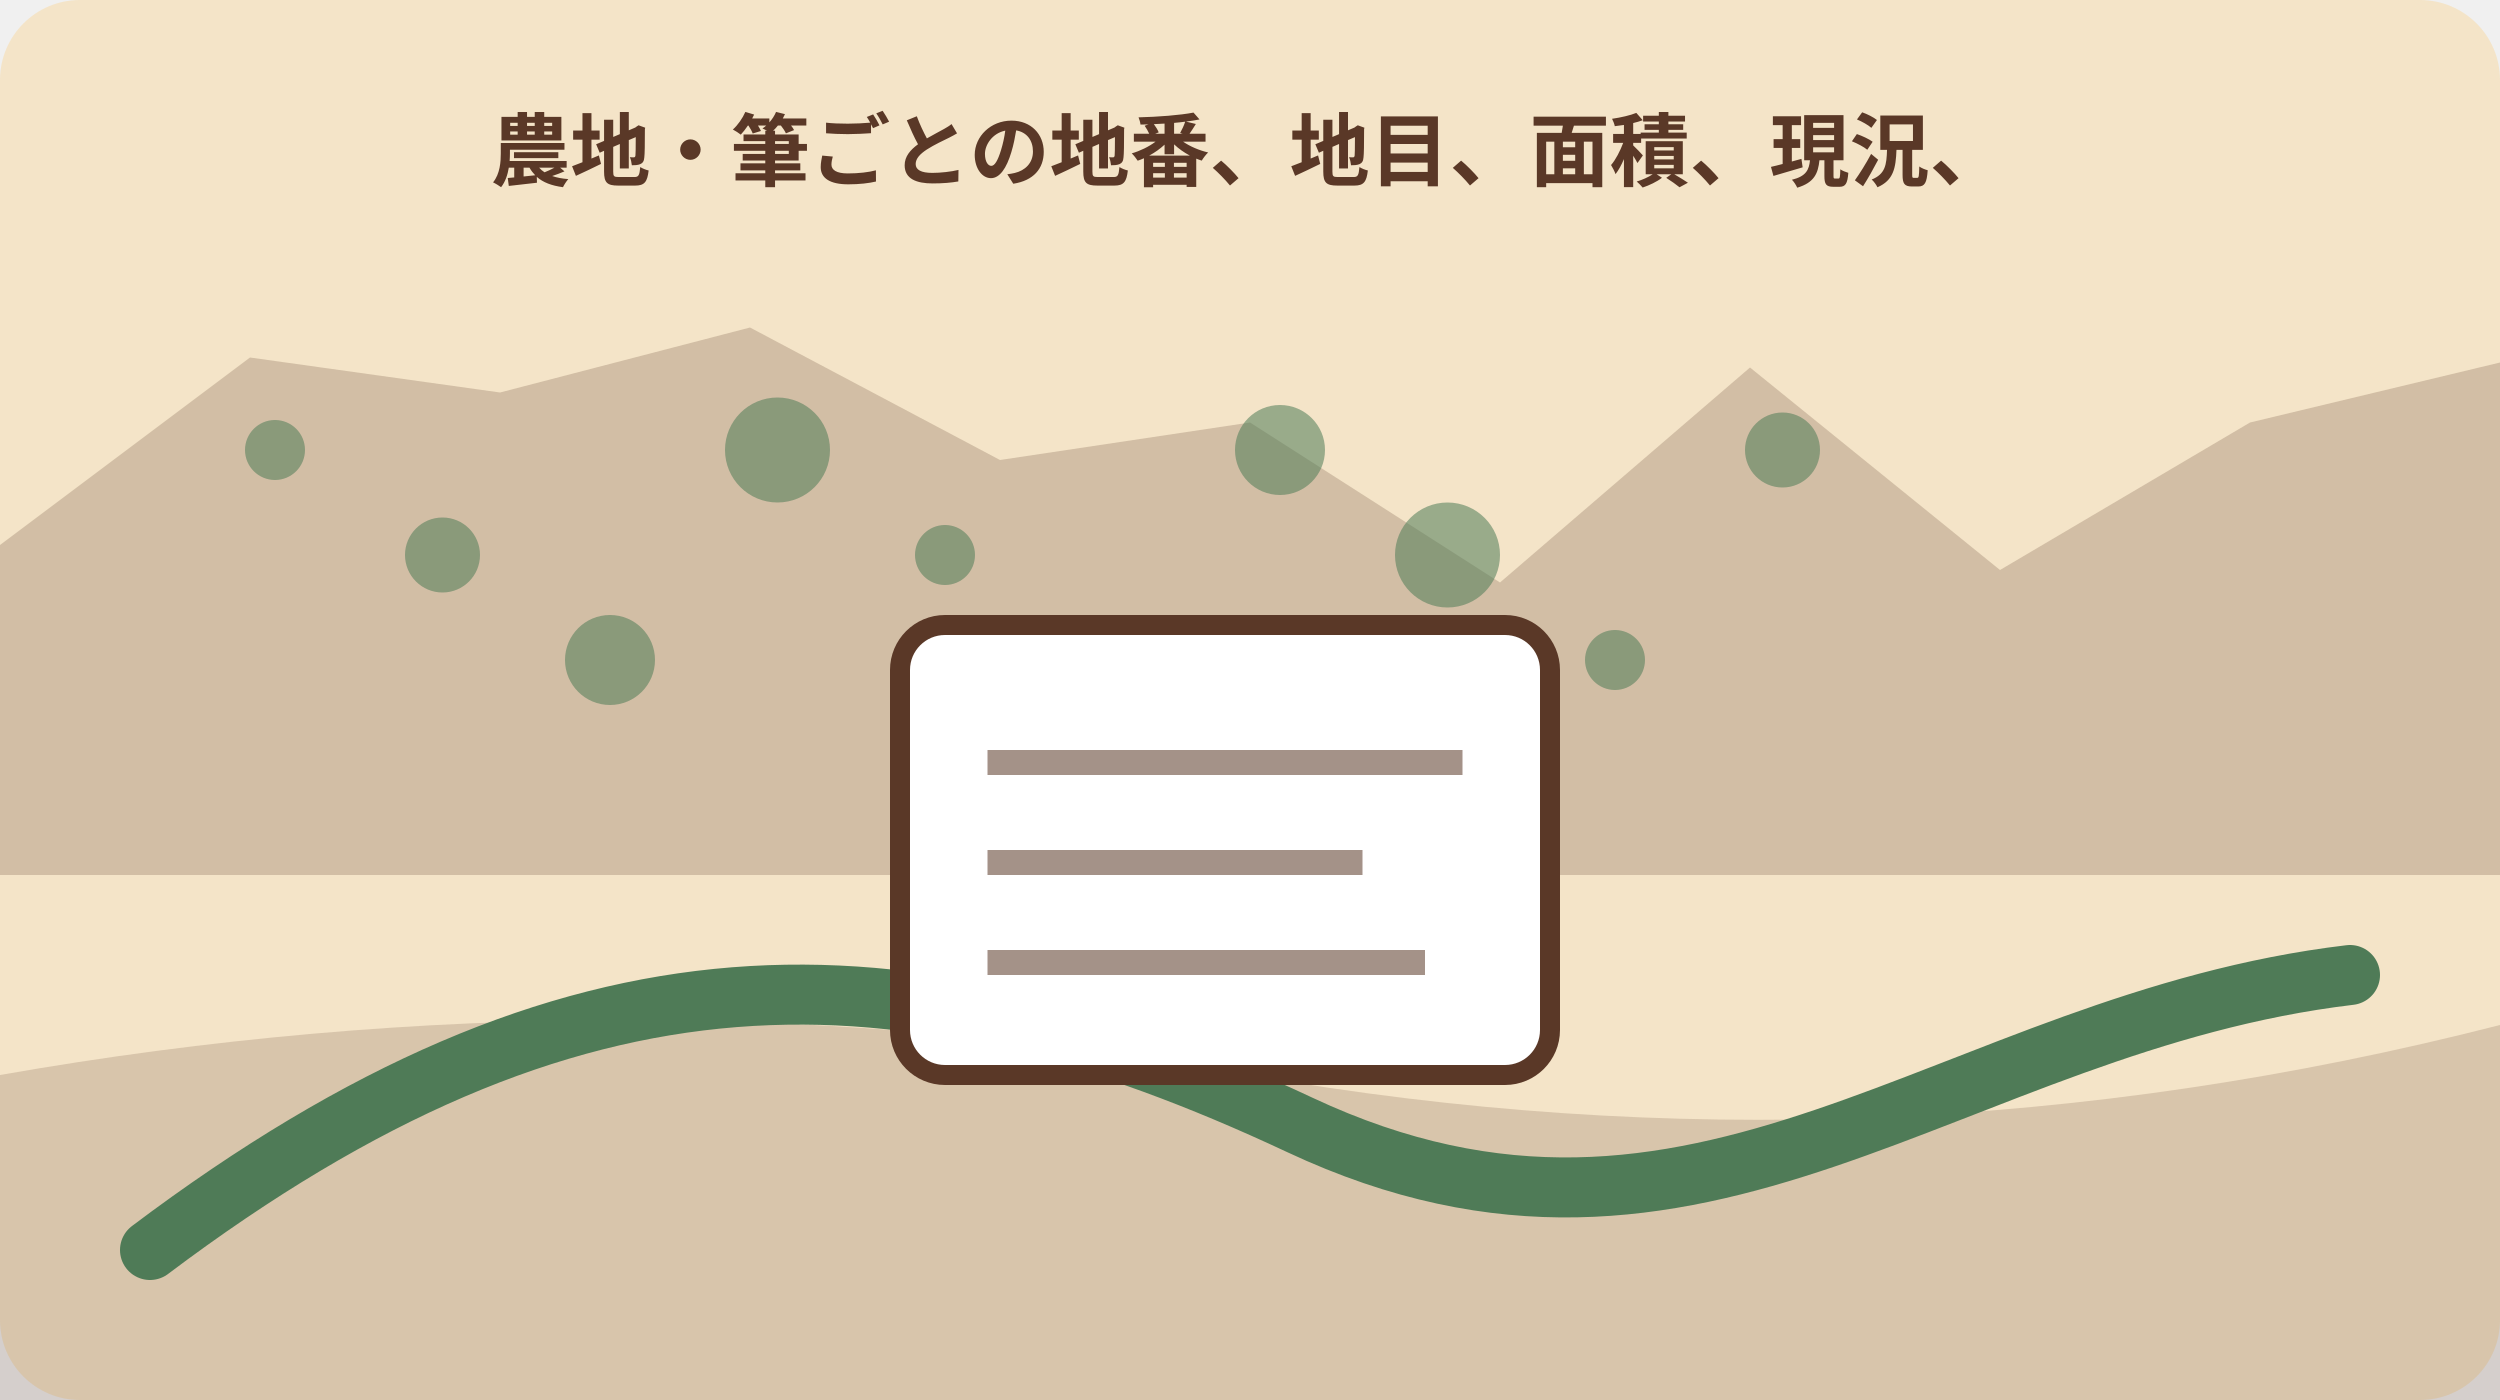
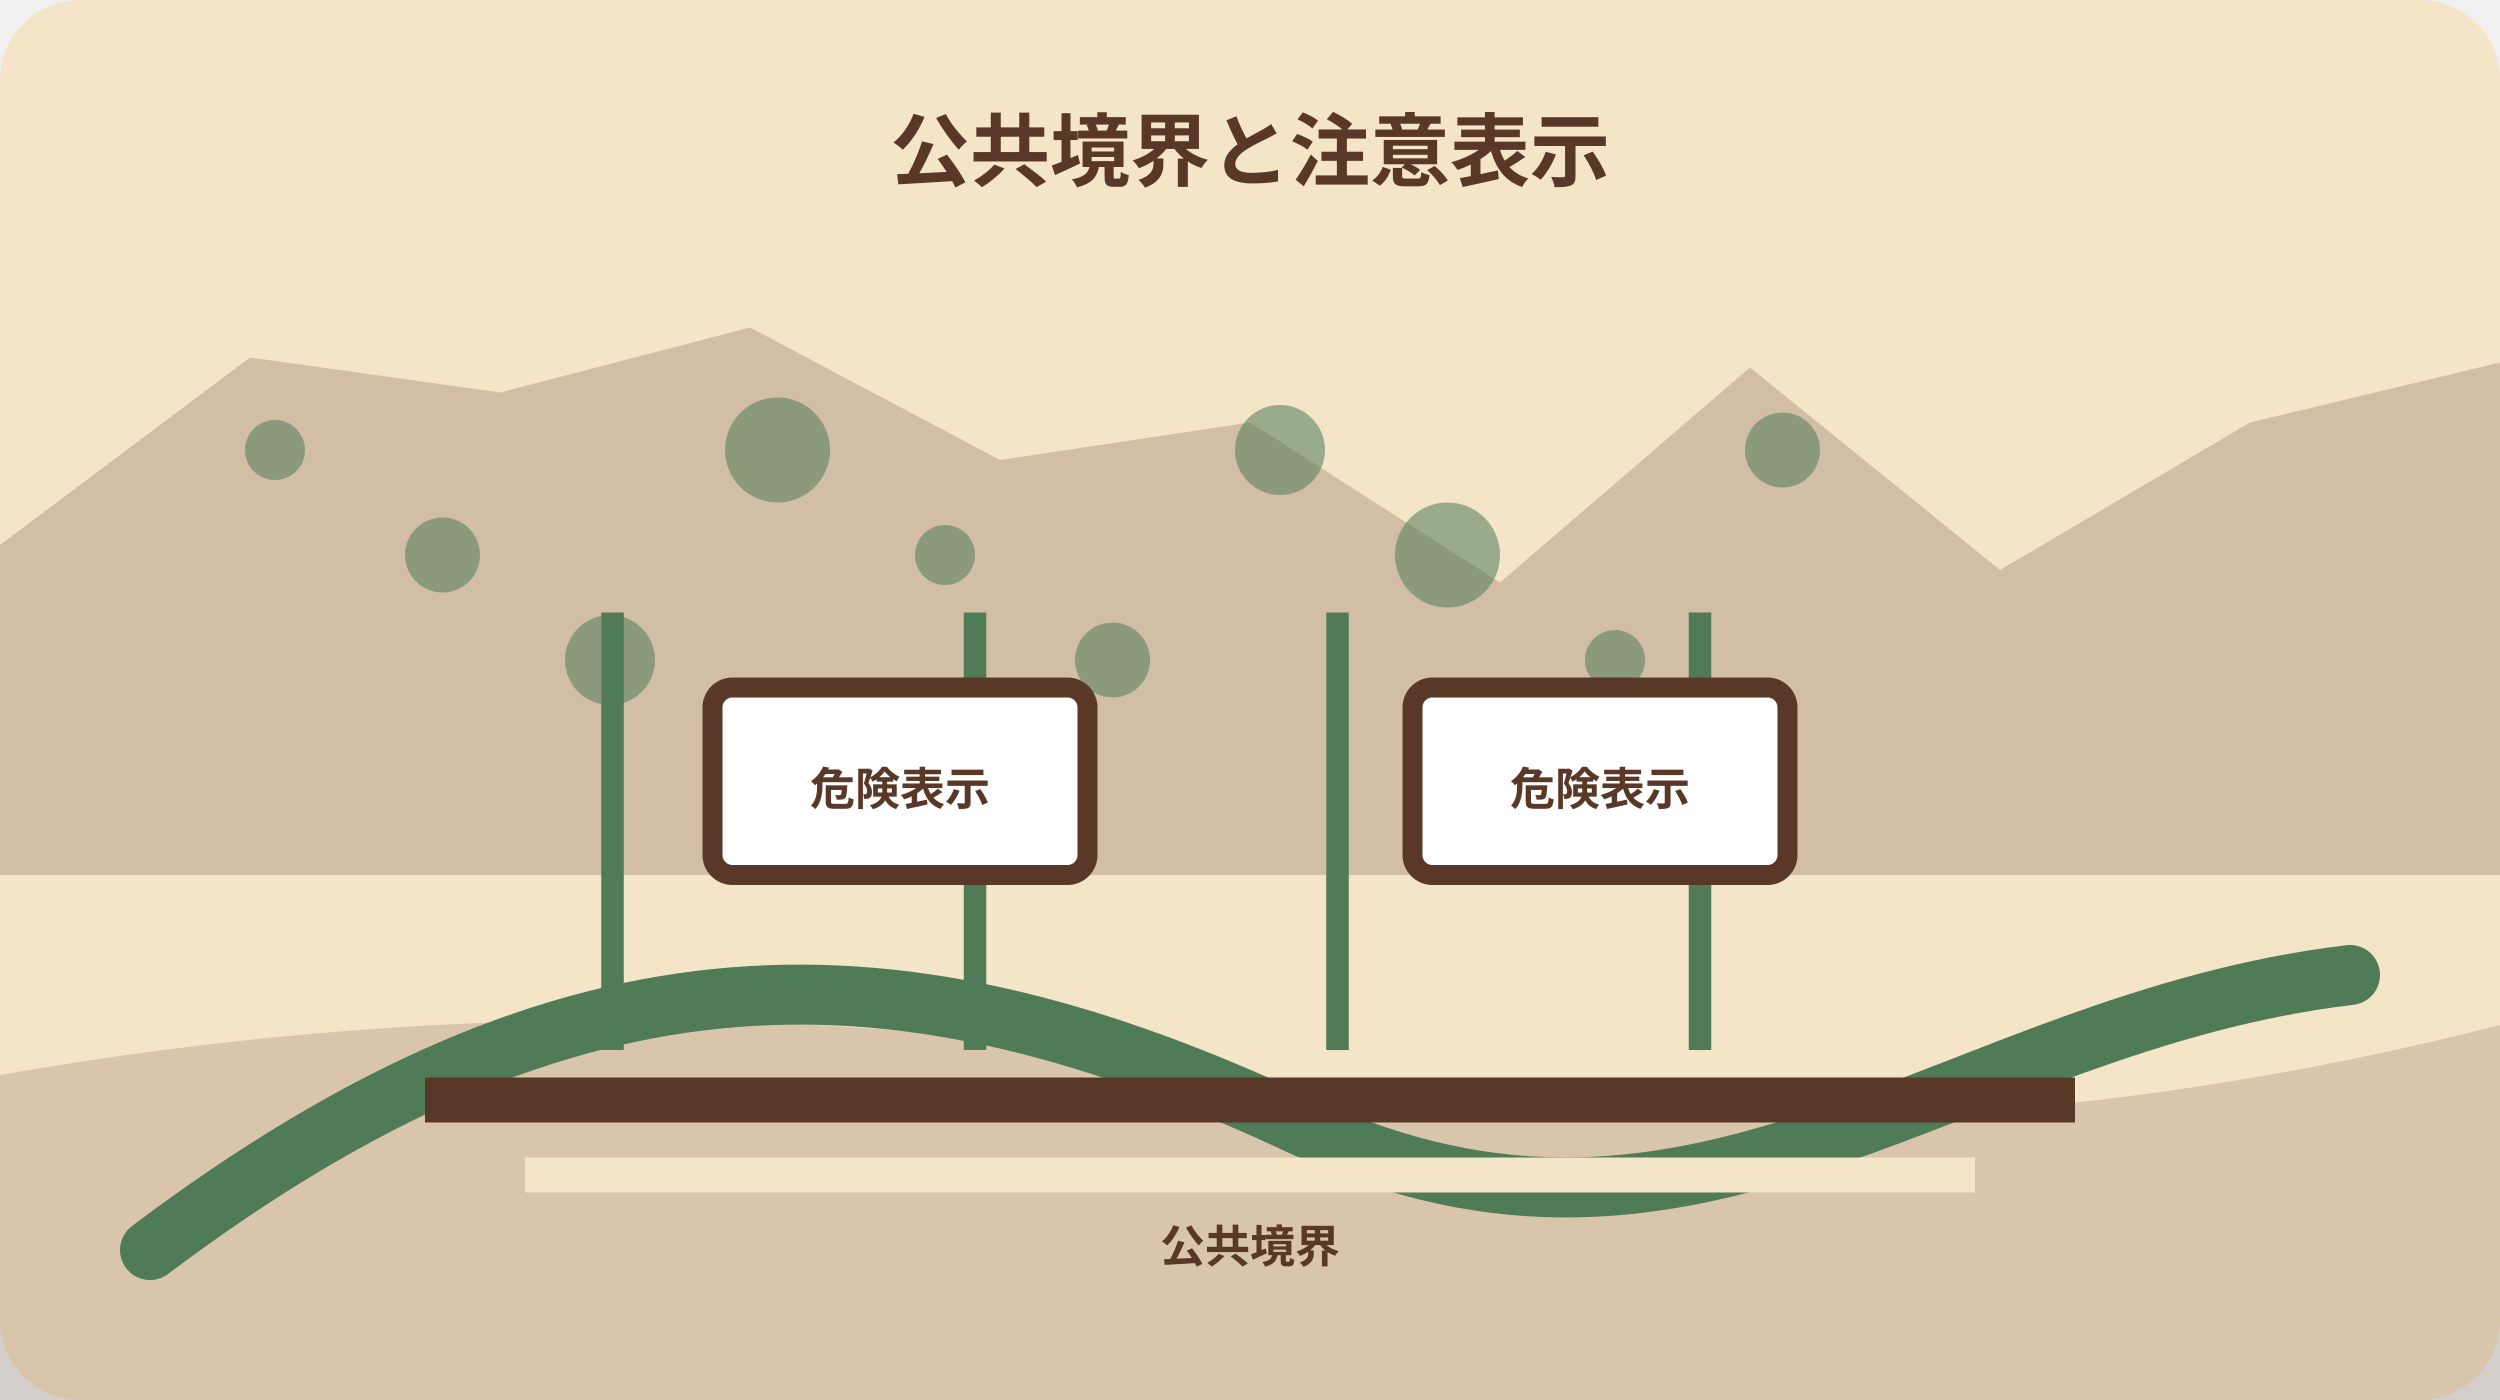
<svg xmlns="http://www.w3.org/2000/svg" width="1000" height="560" viewBox="0 0 1000 560" role="img" aria-labelledby="title desc" data-illustration="mori-editorial" data-topic-id="172" data-scene-index="2">
  <rect width="1000" height="560" rx="32" fill="#f4e4c8" />
  <polygon points="0,218 100,143 200,157 300,131 400,184 500,169 600,233 700,147 800,228 900,169 1000,145 1000,350 0,350" fill="#5a3827" opacity=".22" />
  <path d="M0 430 Q250 386 500 430 T1000 410 V560 H0Z" fill="#5a3827" opacity=".18" />
  <path d="M60 500 C230 372 360 375 520 450 S780 409 940 390" fill="none" stroke="#4f7b57" stroke-width="24" stroke-linecap="round" />
  <circle cx="110" cy="180" r="12" fill="#4f7b57" opacity=".55" />
  <circle cx="177" cy="222" r="15" fill="#4f7b57" opacity=".55" />
  <circle cx="244" cy="264" r="18" fill="#4f7b57" opacity=".55" />
  <circle cx="311" cy="180" r="21" fill="#4f7b57" opacity=".55" />
  <circle cx="378" cy="222" r="12" fill="#4f7b57" opacity=".55" />
  <circle cx="445" cy="264" r="15" fill="#4f7b57" opacity=".55" />
  <circle cx="512" cy="180" r="18" fill="#4f7b57" opacity=".55" />
  <circle cx="579" cy="222" r="21" fill="#4f7b57" opacity=".55" />
  <circle cx="646" cy="264" r="12" fill="#4f7b57" opacity=".55" />
  <circle cx="713" cy="180" r="15" fill="#4f7b57" opacity=".55" />
-   <g data-scene="document">
-     <rect x="360" y="250" width="260" height="180" rx="18" fill="#fff" stroke="#5a3827" stroke-width="8" />
-     <path d="M395 305h190M395 345h150M395 385h175" stroke="#5a3827" stroke-width="10" opacity=".55" />
+   <g data-scene="public-boundary-and-warning-sign-plan">
+     <path d="M170 440h660" stroke="#5a3827" stroke-width="18" />
+     <path d="M245 420V245m145 175V245m145 175V245m145 175V245" stroke="#4f7b57" stroke-width="9" />
+     <rect x="285" y="275" width="150" height="75" rx="8" fill="#fff" stroke="#5a3827" stroke-width="8" />
+     <rect x="565" y="275" width="150" height="75" rx="8" fill="#fff" stroke="#5a3827" stroke-width="8" />
+     <path d="M210 470h580" stroke="#f4e4c8" stroke-width="14" />
+     <g font-family="sans-serif" font-size="18" font-weight="700" fill="#5a3827" text-anchor="middle">
+       <text x="360" y="322">危険表示</text>
+       <text x="640" y="322">危険表示</text>
+       <text x="500" y="505">公共境界</text>
+     </g>
  </g>
-   <text x="500" y="72" text-anchor="middle" font-family="sans-serif" font-size="32" font-weight="700" fill="#5a3827">農地・筆ごとの地番、地目、面積、現況、</text>
+   <text x="500" y="72" text-anchor="middle" font-family="sans-serif" font-size="32" font-weight="700" fill="#5a3827">公共境界と注意表示</text>
</svg>
